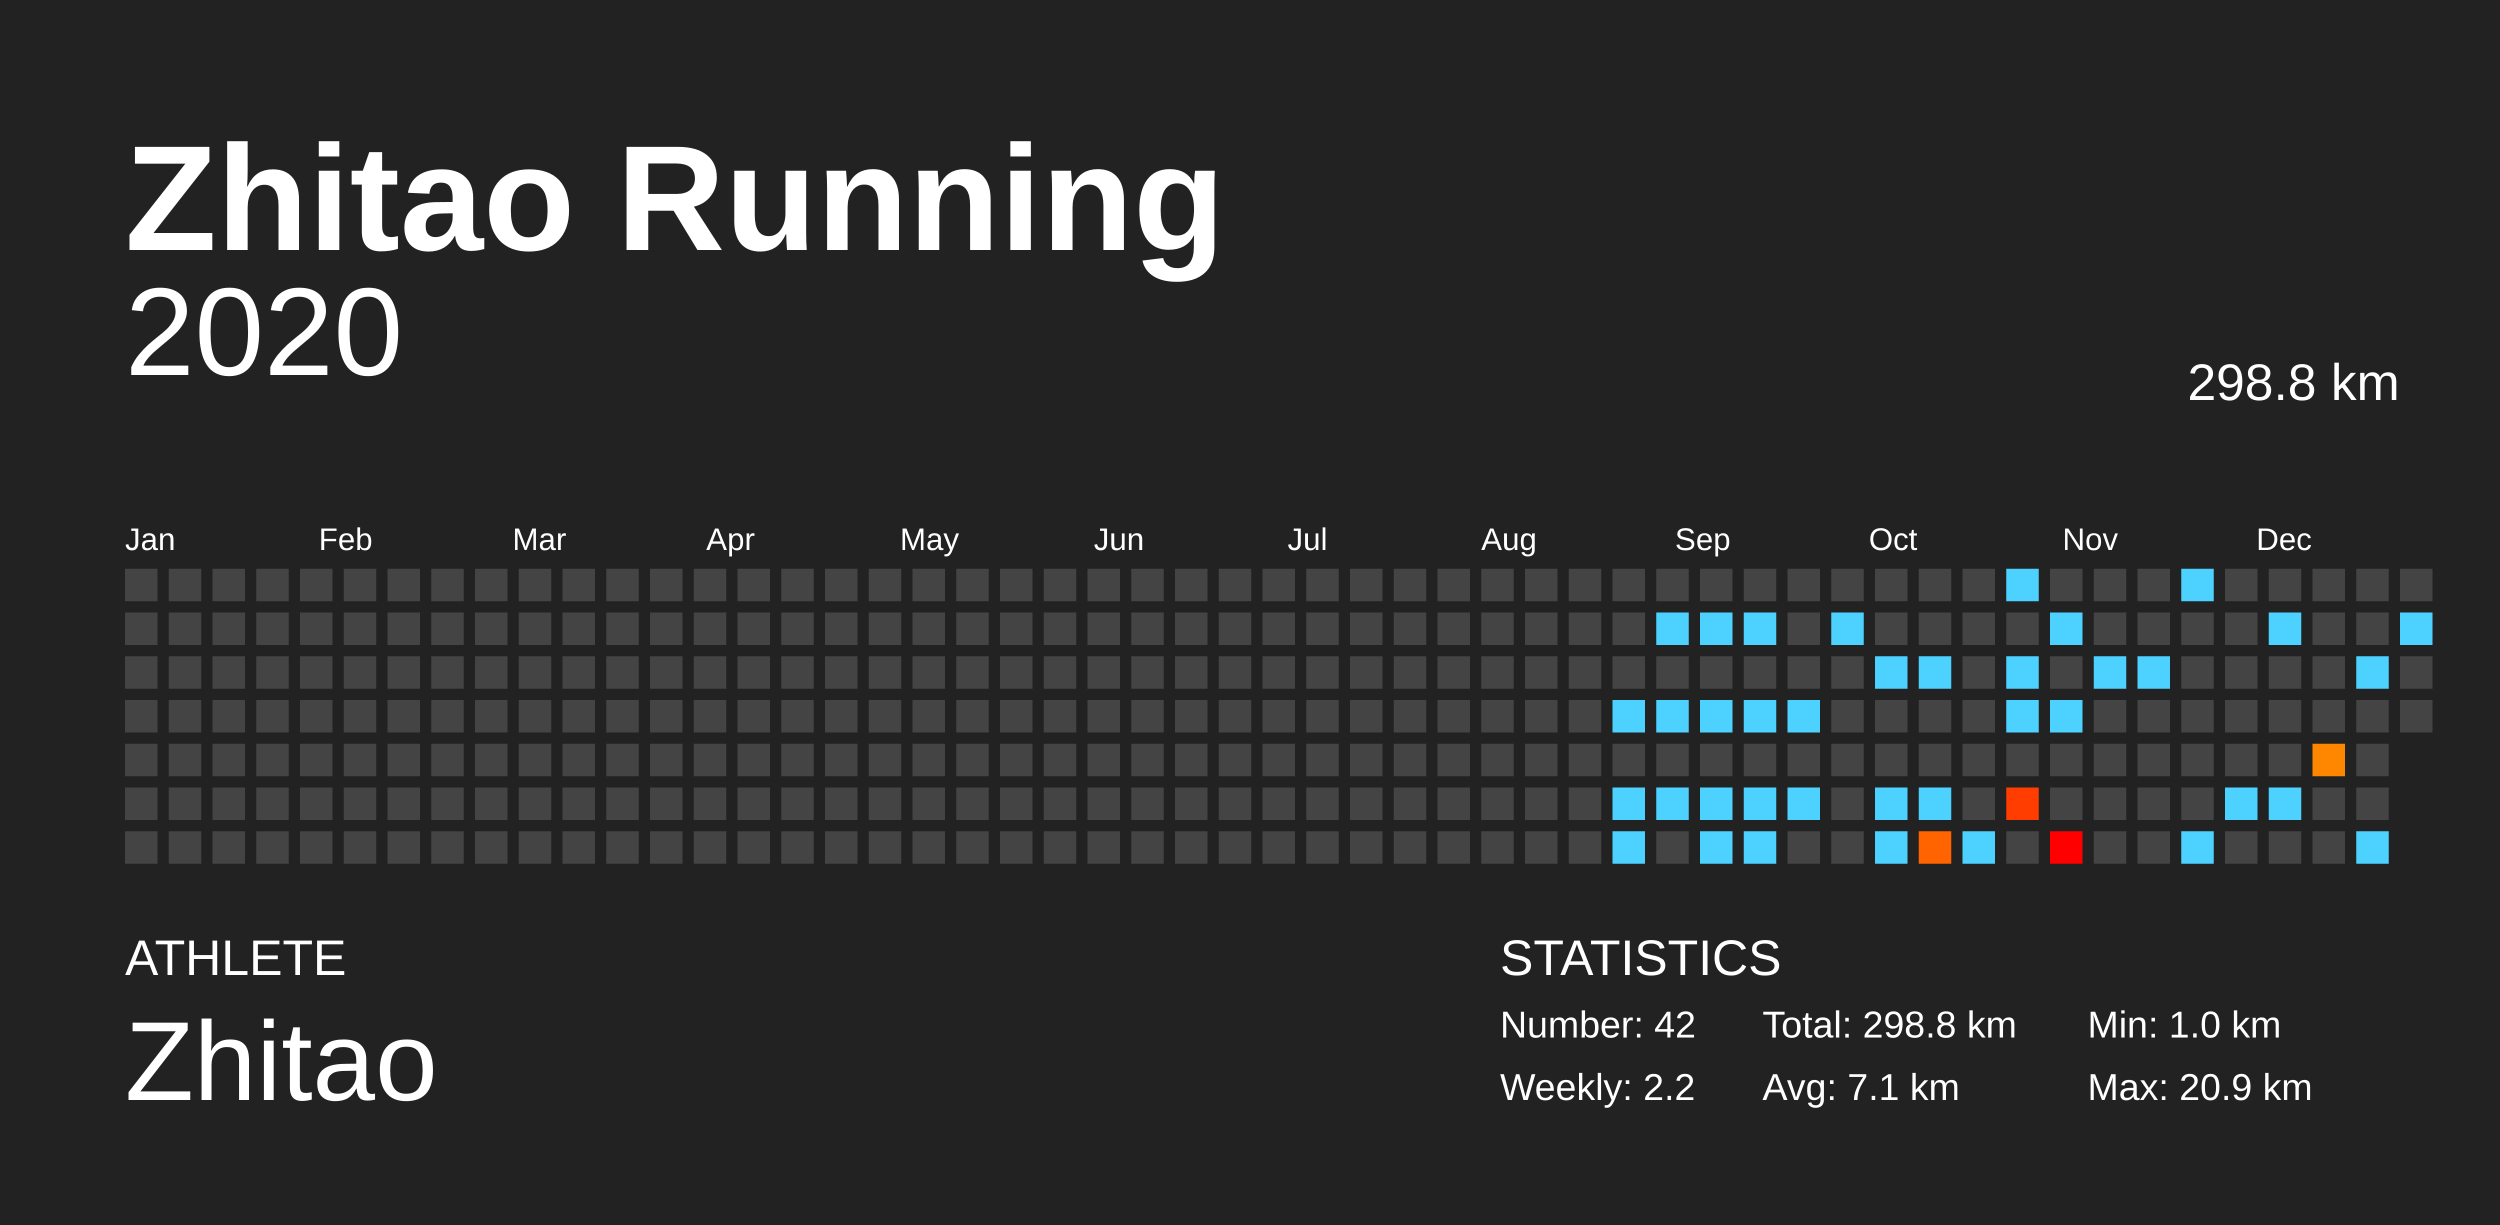
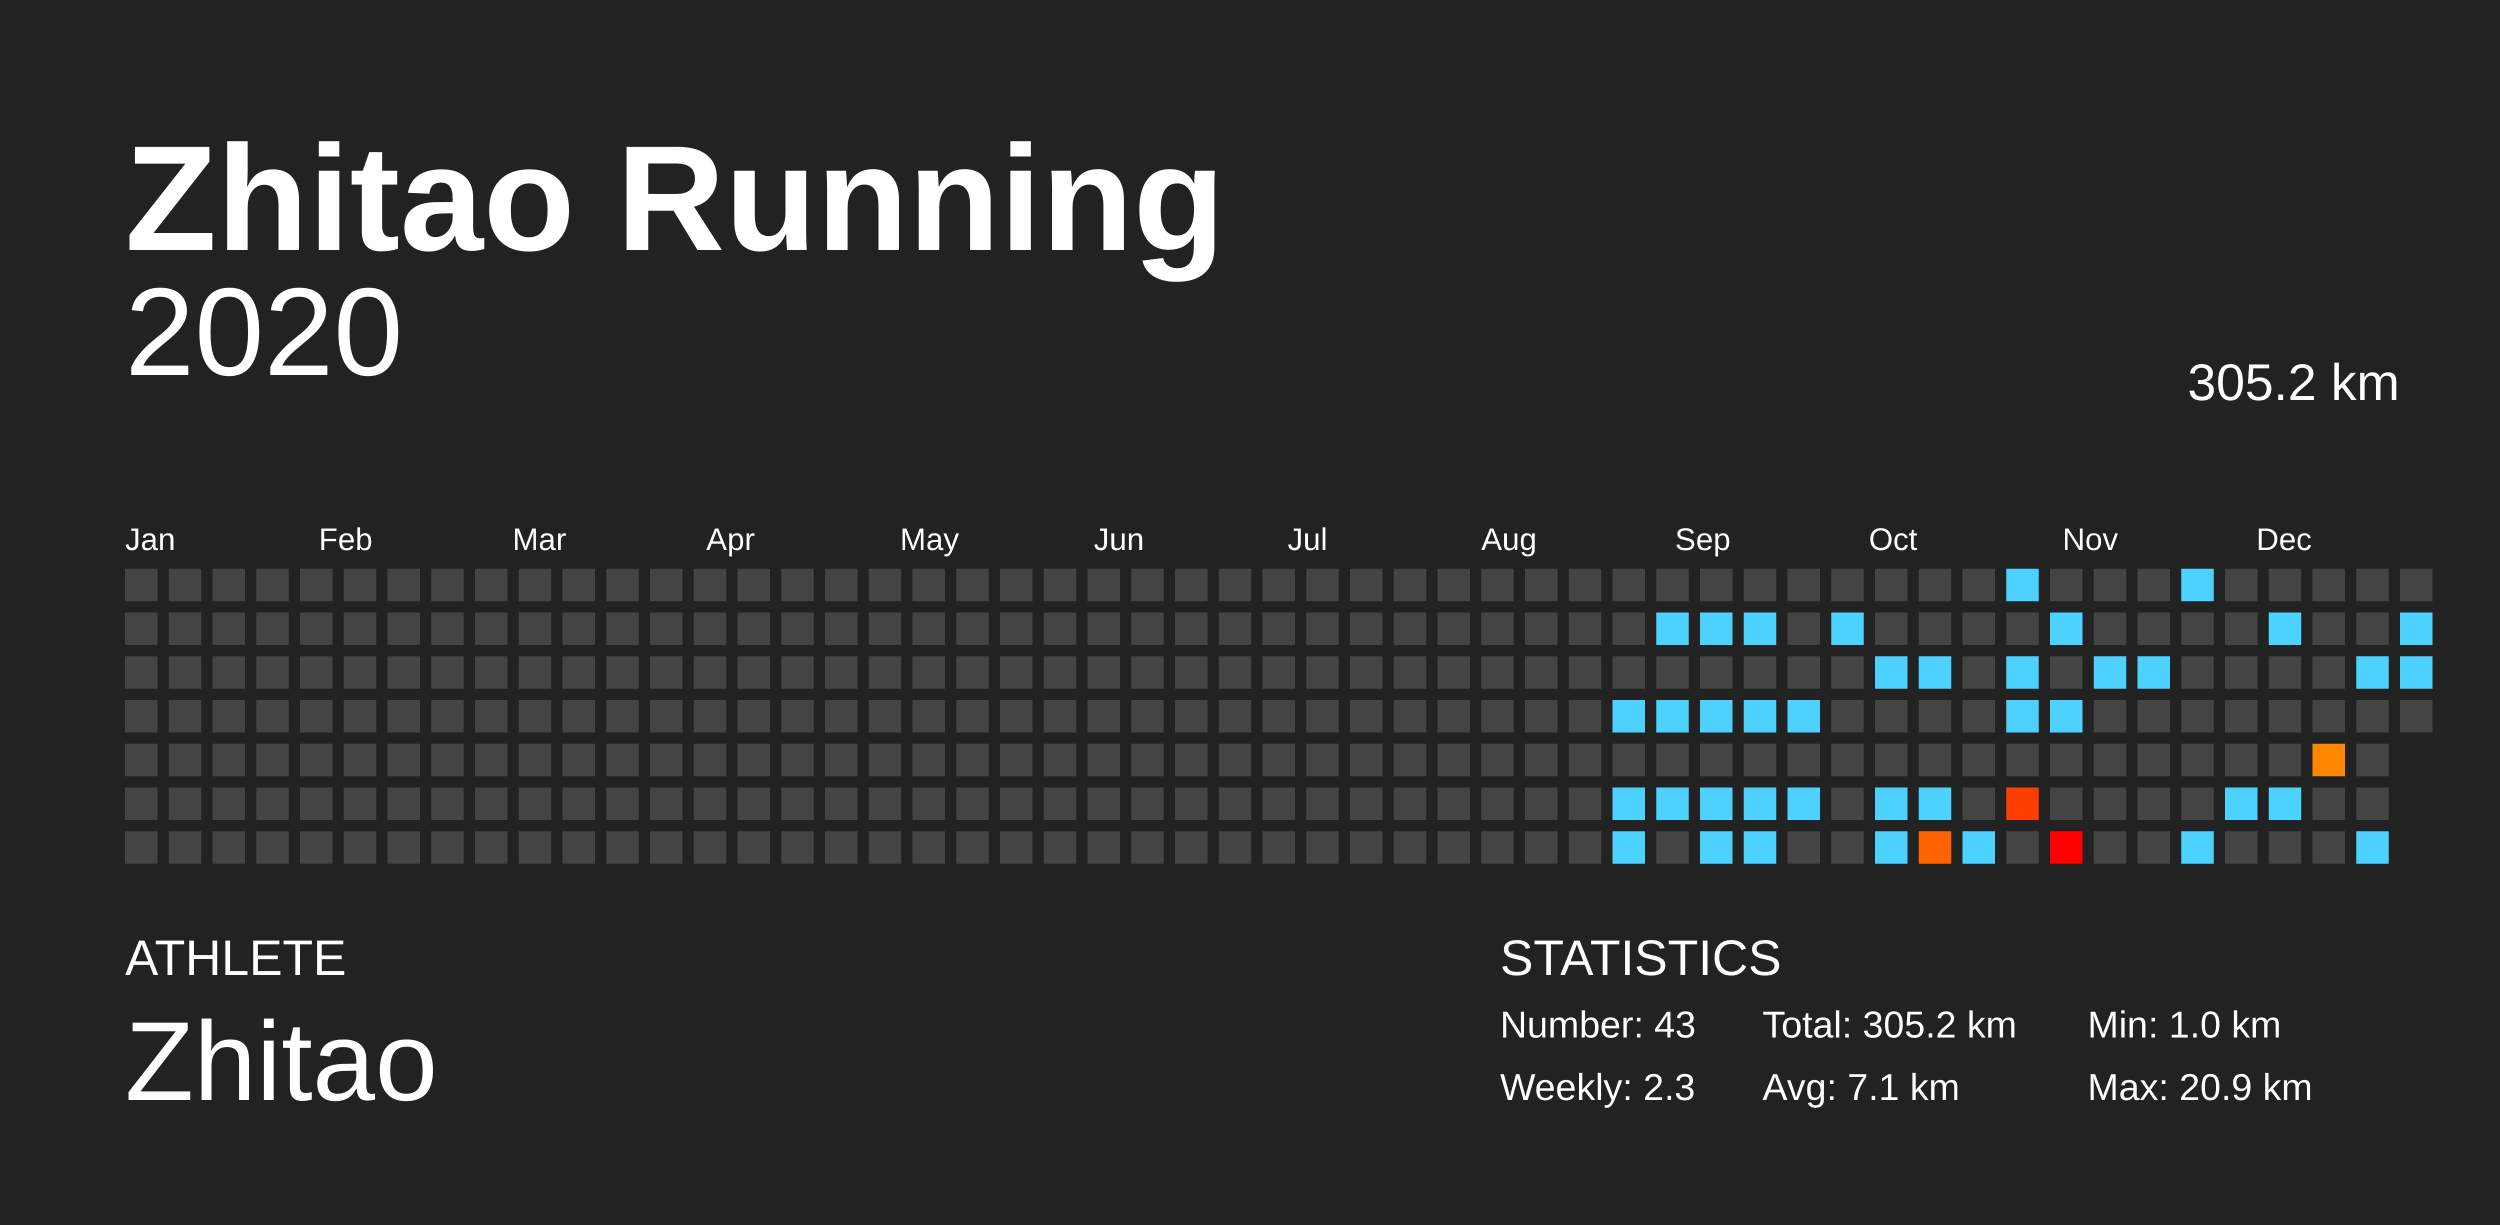
<svg xmlns="http://www.w3.org/2000/svg" baseProfile="full" height="98mm" version="1.1" viewBox="0,0,200,98" width="200mm">
  <defs />
  <rect fill="#222222" height="98" width="200" x="0" y="0" />
  <text fill="#FFFFFF" style="font-size:12px; font-family:Arial; font-weight:bold;" x="10" y="20">Zhitao Running</text>
  <text fill="#FFFFFF" style="font-size:4px; font-family:Arial" x="10" y="78">ATHLETE</text>
  <text fill="#FFFFFF" style="font-size:9px; font-family:Arial" x="10" y="88">Zhitao</text>
  <text fill="#FFFFFF" style="font-size:4px; font-family:Arial" x="120" y="78">STATISTICS</text>
-   <text fill="#FFFFFF" style="font-size:3px; font-family:Arial" x="120" y="83">Number: 42</text>
-   <text fill="#FFFFFF" style="font-size:3px; font-family:Arial" x="120" y="88">Weekly: 2.2</text>
-   <text fill="#FFFFFF" style="font-size:3px; font-family:Arial" x="141" y="83">Total: 298.8 km</text>
+   <text fill="#FFFFFF" style="font-size:3px; font-family:Arial" x="120" y="83">Number: 43</text>
+   <text fill="#FFFFFF" style="font-size:3px; font-family:Arial" x="120" y="88">Weekly: 2.3</text>
+   <text fill="#FFFFFF" style="font-size:3px; font-family:Arial" x="141" y="83">Total: 305.2 km</text>
  <text fill="#FFFFFF" style="font-size:3px; font-family:Arial" x="141" y="88">Avg: 7.1 km</text>
  <text fill="#FFFFFF" style="font-size:3px; font-family:Arial" x="167" y="83">Min: 1.0 km</text>
  <text fill="#FFFFFF" style="font-size:3px; font-family:Arial" x="167" y="88">Max: 20.9 km</text>
  <text alignment-baseline="hanging" fill="#FFFFFF" style="font-size:10.0px; font-family:Arial;" x="10" y="30">2020</text>
-   <text alignment-baseline="hanging" fill="#FFFFFF" style="font-size:4.125px; font-family:Arial;" x="175" y="32">298.8 km</text>
+   <text alignment-baseline="hanging" fill="#FFFFFF" style="font-size:4.125px; font-family:Arial;" x="175" y="32">305.2 km</text>
  <text fill="#FFFFFF" style="font-size:2.5px; font-family:Arial" x="10.0" y="44">Jan</text>
  <text fill="#FFFFFF" style="font-size:2.5px; font-family:Arial" x="25.5" y="44">Feb</text>
  <text fill="#FFFFFF" style="font-size:2.5px; font-family:Arial" x="41.0" y="44">Mar</text>
  <text fill="#FFFFFF" style="font-size:2.5px; font-family:Arial" x="56.5" y="44">Apr</text>
  <text fill="#FFFFFF" style="font-size:2.5px; font-family:Arial" x="72.0" y="44">May</text>
  <text fill="#FFFFFF" style="font-size:2.5px; font-family:Arial" x="87.5" y="44">Jun</text>
  <text fill="#FFFFFF" style="font-size:2.5px; font-family:Arial" x="103.0" y="44">Jul</text>
  <text fill="#FFFFFF" style="font-size:2.5px; font-family:Arial" x="118.5" y="44">Aug</text>
  <text fill="#FFFFFF" style="font-size:2.5px; font-family:Arial" x="134.0" y="44">Sep</text>
  <text fill="#FFFFFF" style="font-size:2.5px; font-family:Arial" x="149.5" y="44">Oct</text>
  <text fill="#FFFFFF" style="font-size:2.5px; font-family:Arial" x="165.0" y="44">Nov</text>
  <text fill="#FFFFFF" style="font-size:2.5px; font-family:Arial" x="180.5" y="44">Dec</text>
  <rect fill="#444444" height="2.6" width="2.6" x="10.0" y="45.5" />
  <rect fill="#444444" height="2.6" width="2.6" x="10.0" y="49.0" />
  <rect fill="#444444" height="2.6" width="2.6" x="10.0" y="52.5" />
  <rect fill="#444444" height="2.6" width="2.6" x="10.0" y="56.0" />
  <rect fill="#444444" height="2.6" width="2.6" x="10.0" y="59.5" />
  <rect fill="#444444" height="2.6" width="2.6" x="10.0" y="63.0" />
  <rect fill="#444444" height="2.6" width="2.6" x="10.0" y="66.5" />
  <rect fill="#444444" height="2.6" width="2.6" x="13.5" y="45.5" />
  <rect fill="#444444" height="2.6" width="2.6" x="13.5" y="49.0" />
  <rect fill="#444444" height="2.6" width="2.6" x="13.5" y="52.5" />
  <rect fill="#444444" height="2.6" width="2.6" x="13.5" y="56.0" />
  <rect fill="#444444" height="2.6" width="2.6" x="13.5" y="59.5" />
  <rect fill="#444444" height="2.6" width="2.6" x="13.5" y="63.0" />
  <rect fill="#444444" height="2.6" width="2.6" x="13.5" y="66.5" />
  <rect fill="#444444" height="2.6" width="2.6" x="17.0" y="45.5" />
  <rect fill="#444444" height="2.6" width="2.6" x="17.0" y="49.0" />
  <rect fill="#444444" height="2.6" width="2.6" x="17.0" y="52.5" />
  <rect fill="#444444" height="2.6" width="2.6" x="17.0" y="56.0" />
  <rect fill="#444444" height="2.6" width="2.6" x="17.0" y="59.5" />
  <rect fill="#444444" height="2.6" width="2.6" x="17.0" y="63.0" />
  <rect fill="#444444" height="2.6" width="2.6" x="17.0" y="66.5" />
  <rect fill="#444444" height="2.6" width="2.6" x="20.5" y="45.5" />
  <rect fill="#444444" height="2.6" width="2.6" x="20.5" y="49.0" />
  <rect fill="#444444" height="2.6" width="2.6" x="20.5" y="52.5" />
  <rect fill="#444444" height="2.6" width="2.6" x="20.5" y="56.0" />
  <rect fill="#444444" height="2.6" width="2.6" x="20.5" y="59.5" />
  <rect fill="#444444" height="2.6" width="2.6" x="20.5" y="63.0" />
  <rect fill="#444444" height="2.6" width="2.6" x="20.5" y="66.5" />
  <rect fill="#444444" height="2.6" width="2.6" x="24.0" y="45.5" />
  <rect fill="#444444" height="2.6" width="2.6" x="24.0" y="49.0" />
  <rect fill="#444444" height="2.6" width="2.6" x="24.0" y="52.5" />
  <rect fill="#444444" height="2.6" width="2.6" x="24.0" y="56.0" />
  <rect fill="#444444" height="2.6" width="2.6" x="24.0" y="59.5" />
  <rect fill="#444444" height="2.6" width="2.6" x="24.0" y="63.0" />
  <rect fill="#444444" height="2.6" width="2.6" x="24.0" y="66.5" />
  <rect fill="#444444" height="2.6" width="2.6" x="27.5" y="45.5" />
  <rect fill="#444444" height="2.6" width="2.6" x="27.5" y="49.0" />
  <rect fill="#444444" height="2.6" width="2.6" x="27.5" y="52.5" />
  <rect fill="#444444" height="2.6" width="2.6" x="27.5" y="56.0" />
  <rect fill="#444444" height="2.6" width="2.6" x="27.5" y="59.5" />
  <rect fill="#444444" height="2.6" width="2.6" x="27.5" y="63.0" />
  <rect fill="#444444" height="2.6" width="2.6" x="27.5" y="66.5" />
  <rect fill="#444444" height="2.6" width="2.6" x="31.0" y="45.5" />
  <rect fill="#444444" height="2.6" width="2.6" x="31.0" y="49.0" />
  <rect fill="#444444" height="2.6" width="2.6" x="31.0" y="52.5" />
  <rect fill="#444444" height="2.6" width="2.6" x="31.0" y="56.0" />
  <rect fill="#444444" height="2.6" width="2.6" x="31.0" y="59.5" />
  <rect fill="#444444" height="2.6" width="2.6" x="31.0" y="63.0" />
  <rect fill="#444444" height="2.6" width="2.6" x="31.0" y="66.5" />
  <rect fill="#444444" height="2.6" width="2.6" x="34.5" y="45.5" />
  <rect fill="#444444" height="2.6" width="2.6" x="34.5" y="49.0" />
  <rect fill="#444444" height="2.6" width="2.6" x="34.5" y="52.5" />
  <rect fill="#444444" height="2.6" width="2.6" x="34.5" y="56.0" />
  <rect fill="#444444" height="2.6" width="2.6" x="34.5" y="59.5" />
  <rect fill="#444444" height="2.6" width="2.6" x="34.5" y="63.0" />
  <rect fill="#444444" height="2.6" width="2.6" x="34.5" y="66.5" />
  <rect fill="#444444" height="2.6" width="2.6" x="38.0" y="45.5" />
  <rect fill="#444444" height="2.6" width="2.6" x="38.0" y="49.0" />
  <rect fill="#444444" height="2.6" width="2.6" x="38.0" y="52.5" />
  <rect fill="#444444" height="2.6" width="2.6" x="38.0" y="56.0" />
  <rect fill="#444444" height="2.6" width="2.6" x="38.0" y="59.5" />
  <rect fill="#444444" height="2.6" width="2.6" x="38.0" y="63.0" />
  <rect fill="#444444" height="2.6" width="2.6" x="38.0" y="66.5" />
  <rect fill="#444444" height="2.6" width="2.6" x="41.5" y="45.5" />
  <rect fill="#444444" height="2.6" width="2.6" x="41.5" y="49.0" />
  <rect fill="#444444" height="2.6" width="2.6" x="41.5" y="52.5" />
  <rect fill="#444444" height="2.6" width="2.6" x="41.5" y="56.0" />
  <rect fill="#444444" height="2.6" width="2.6" x="41.5" y="59.5" />
  <rect fill="#444444" height="2.6" width="2.6" x="41.5" y="63.0" />
  <rect fill="#444444" height="2.6" width="2.6" x="41.5" y="66.5" />
  <rect fill="#444444" height="2.6" width="2.6" x="45.0" y="45.5" />
  <rect fill="#444444" height="2.6" width="2.6" x="45.0" y="49.0" />
  <rect fill="#444444" height="2.6" width="2.6" x="45.0" y="52.5" />
  <rect fill="#444444" height="2.6" width="2.6" x="45.0" y="56.0" />
  <rect fill="#444444" height="2.6" width="2.6" x="45.0" y="59.5" />
  <rect fill="#444444" height="2.6" width="2.6" x="45.0" y="63.0" />
  <rect fill="#444444" height="2.6" width="2.6" x="45.0" y="66.5" />
  <rect fill="#444444" height="2.6" width="2.6" x="48.5" y="45.5" />
  <rect fill="#444444" height="2.6" width="2.6" x="48.5" y="49.0" />
  <rect fill="#444444" height="2.6" width="2.6" x="48.5" y="52.5" />
  <rect fill="#444444" height="2.6" width="2.6" x="48.5" y="56.0" />
  <rect fill="#444444" height="2.6" width="2.6" x="48.5" y="59.5" />
  <rect fill="#444444" height="2.6" width="2.6" x="48.5" y="63.0" />
  <rect fill="#444444" height="2.6" width="2.6" x="48.5" y="66.5" />
  <rect fill="#444444" height="2.6" width="2.6" x="52.0" y="45.5" />
  <rect fill="#444444" height="2.6" width="2.6" x="52.0" y="49.0" />
  <rect fill="#444444" height="2.6" width="2.6" x="52.0" y="52.5" />
  <rect fill="#444444" height="2.6" width="2.6" x="52.0" y="56.0" />
  <rect fill="#444444" height="2.6" width="2.6" x="52.0" y="59.5" />
  <rect fill="#444444" height="2.6" width="2.6" x="52.0" y="63.0" />
  <rect fill="#444444" height="2.6" width="2.6" x="52.0" y="66.5" />
  <rect fill="#444444" height="2.6" width="2.6" x="55.5" y="45.5" />
  <rect fill="#444444" height="2.6" width="2.6" x="55.5" y="49.0" />
  <rect fill="#444444" height="2.6" width="2.6" x="55.5" y="52.5" />
  <rect fill="#444444" height="2.6" width="2.6" x="55.5" y="56.0" />
  <rect fill="#444444" height="2.6" width="2.6" x="55.5" y="59.5" />
  <rect fill="#444444" height="2.6" width="2.6" x="55.5" y="63.0" />
  <rect fill="#444444" height="2.6" width="2.6" x="55.5" y="66.5" />
  <rect fill="#444444" height="2.6" width="2.6" x="59.0" y="45.5" />
  <rect fill="#444444" height="2.6" width="2.6" x="59.0" y="49.0" />
  <rect fill="#444444" height="2.6" width="2.6" x="59.0" y="52.5" />
  <rect fill="#444444" height="2.6" width="2.6" x="59.0" y="56.0" />
  <rect fill="#444444" height="2.6" width="2.6" x="59.0" y="59.5" />
  <rect fill="#444444" height="2.6" width="2.6" x="59.0" y="63.0" />
  <rect fill="#444444" height="2.6" width="2.6" x="59.0" y="66.5" />
  <rect fill="#444444" height="2.6" width="2.6" x="62.5" y="45.5" />
  <rect fill="#444444" height="2.6" width="2.6" x="62.5" y="49.0" />
  <rect fill="#444444" height="2.6" width="2.6" x="62.5" y="52.5" />
  <rect fill="#444444" height="2.6" width="2.6" x="62.5" y="56.0" />
  <rect fill="#444444" height="2.6" width="2.6" x="62.5" y="59.5" />
  <rect fill="#444444" height="2.6" width="2.6" x="62.5" y="63.0" />
  <rect fill="#444444" height="2.6" width="2.6" x="62.5" y="66.5" />
  <rect fill="#444444" height="2.6" width="2.6" x="66.0" y="45.5" />
  <rect fill="#444444" height="2.6" width="2.6" x="66.0" y="49.0" />
  <rect fill="#444444" height="2.6" width="2.6" x="66.0" y="52.5" />
  <rect fill="#444444" height="2.6" width="2.6" x="66.0" y="56.0" />
  <rect fill="#444444" height="2.6" width="2.6" x="66.0" y="59.5" />
  <rect fill="#444444" height="2.6" width="2.6" x="66.0" y="63.0" />
  <rect fill="#444444" height="2.6" width="2.6" x="66.0" y="66.5" />
  <rect fill="#444444" height="2.6" width="2.6" x="69.5" y="45.5" />
  <rect fill="#444444" height="2.6" width="2.6" x="69.5" y="49.0" />
  <rect fill="#444444" height="2.6" width="2.6" x="69.5" y="52.5" />
  <rect fill="#444444" height="2.6" width="2.6" x="69.5" y="56.0" />
  <rect fill="#444444" height="2.6" width="2.6" x="69.5" y="59.5" />
  <rect fill="#444444" height="2.6" width="2.6" x="69.5" y="63.0" />
  <rect fill="#444444" height="2.6" width="2.6" x="69.5" y="66.5" />
  <rect fill="#444444" height="2.6" width="2.6" x="73.0" y="45.5" />
  <rect fill="#444444" height="2.6" width="2.6" x="73.0" y="49.0" />
  <rect fill="#444444" height="2.6" width="2.6" x="73.0" y="52.5" />
  <rect fill="#444444" height="2.6" width="2.6" x="73.0" y="56.0" />
  <rect fill="#444444" height="2.6" width="2.6" x="73.0" y="59.5" />
  <rect fill="#444444" height="2.6" width="2.6" x="73.0" y="63.0" />
  <rect fill="#444444" height="2.6" width="2.6" x="73.0" y="66.5" />
  <rect fill="#444444" height="2.6" width="2.6" x="76.5" y="45.5" />
  <rect fill="#444444" height="2.6" width="2.6" x="76.5" y="49.0" />
  <rect fill="#444444" height="2.6" width="2.6" x="76.5" y="52.5" />
  <rect fill="#444444" height="2.6" width="2.6" x="76.5" y="56.0" />
  <rect fill="#444444" height="2.6" width="2.6" x="76.5" y="59.5" />
  <rect fill="#444444" height="2.6" width="2.6" x="76.5" y="63.0" />
  <rect fill="#444444" height="2.6" width="2.6" x="76.5" y="66.5" />
  <rect fill="#444444" height="2.6" width="2.6" x="80.0" y="45.5" />
  <rect fill="#444444" height="2.6" width="2.6" x="80.0" y="49.0" />
  <rect fill="#444444" height="2.6" width="2.6" x="80.0" y="52.5" />
  <rect fill="#444444" height="2.6" width="2.6" x="80.0" y="56.0" />
  <rect fill="#444444" height="2.6" width="2.6" x="80.0" y="59.5" />
  <rect fill="#444444" height="2.6" width="2.6" x="80.0" y="63.0" />
  <rect fill="#444444" height="2.6" width="2.6" x="80.0" y="66.5" />
  <rect fill="#444444" height="2.6" width="2.6" x="83.5" y="45.5" />
  <rect fill="#444444" height="2.6" width="2.6" x="83.5" y="49.0" />
  <rect fill="#444444" height="2.6" width="2.6" x="83.5" y="52.5" />
  <rect fill="#444444" height="2.6" width="2.6" x="83.5" y="56.0" />
  <rect fill="#444444" height="2.6" width="2.6" x="83.5" y="59.5" />
  <rect fill="#444444" height="2.6" width="2.6" x="83.5" y="63.0" />
  <rect fill="#444444" height="2.6" width="2.6" x="83.5" y="66.5" />
  <rect fill="#444444" height="2.6" width="2.6" x="87.0" y="45.5" />
  <rect fill="#444444" height="2.6" width="2.6" x="87.0" y="49.0" />
  <rect fill="#444444" height="2.6" width="2.6" x="87.0" y="52.5" />
  <rect fill="#444444" height="2.6" width="2.6" x="87.0" y="56.0" />
  <rect fill="#444444" height="2.6" width="2.6" x="87.0" y="59.5" />
  <rect fill="#444444" height="2.6" width="2.6" x="87.0" y="63.0" />
  <rect fill="#444444" height="2.6" width="2.6" x="87.0" y="66.5" />
  <rect fill="#444444" height="2.6" width="2.6" x="90.5" y="45.5" />
  <rect fill="#444444" height="2.6" width="2.6" x="90.5" y="49.0" />
  <rect fill="#444444" height="2.6" width="2.6" x="90.5" y="52.5" />
  <rect fill="#444444" height="2.6" width="2.6" x="90.5" y="56.0" />
  <rect fill="#444444" height="2.6" width="2.6" x="90.5" y="59.5" />
  <rect fill="#444444" height="2.6" width="2.6" x="90.5" y="63.0" />
  <rect fill="#444444" height="2.6" width="2.6" x="90.5" y="66.5" />
  <rect fill="#444444" height="2.6" width="2.6" x="94.0" y="45.5" />
  <rect fill="#444444" height="2.6" width="2.6" x="94.0" y="49.0" />
  <rect fill="#444444" height="2.6" width="2.6" x="94.0" y="52.5" />
  <rect fill="#444444" height="2.6" width="2.6" x="94.0" y="56.0" />
  <rect fill="#444444" height="2.6" width="2.6" x="94.0" y="59.5" />
  <rect fill="#444444" height="2.6" width="2.6" x="94.0" y="63.0" />
  <rect fill="#444444" height="2.6" width="2.6" x="94.0" y="66.5" />
  <rect fill="#444444" height="2.6" width="2.6" x="97.5" y="45.5" />
  <rect fill="#444444" height="2.6" width="2.6" x="97.5" y="49.0" />
  <rect fill="#444444" height="2.6" width="2.6" x="97.5" y="52.5" />
  <rect fill="#444444" height="2.6" width="2.6" x="97.5" y="56.0" />
  <rect fill="#444444" height="2.6" width="2.6" x="97.5" y="59.5" />
  <rect fill="#444444" height="2.6" width="2.6" x="97.5" y="63.0" />
  <rect fill="#444444" height="2.6" width="2.6" x="97.5" y="66.5" />
  <rect fill="#444444" height="2.6" width="2.6" x="101.0" y="45.5" />
  <rect fill="#444444" height="2.6" width="2.6" x="101.0" y="49.0" />
  <rect fill="#444444" height="2.6" width="2.6" x="101.0" y="52.5" />
  <rect fill="#444444" height="2.6" width="2.6" x="101.0" y="56.0" />
  <rect fill="#444444" height="2.6" width="2.6" x="101.0" y="59.5" />
  <rect fill="#444444" height="2.6" width="2.6" x="101.0" y="63.0" />
  <rect fill="#444444" height="2.6" width="2.6" x="101.0" y="66.5" />
  <rect fill="#444444" height="2.6" width="2.6" x="104.5" y="45.5" />
  <rect fill="#444444" height="2.6" width="2.6" x="104.5" y="49.0" />
  <rect fill="#444444" height="2.6" width="2.6" x="104.5" y="52.5" />
  <rect fill="#444444" height="2.6" width="2.6" x="104.5" y="56.0" />
  <rect fill="#444444" height="2.6" width="2.6" x="104.5" y="59.5" />
  <rect fill="#444444" height="2.6" width="2.6" x="104.5" y="63.0" />
  <rect fill="#444444" height="2.6" width="2.6" x="104.5" y="66.5" />
  <rect fill="#444444" height="2.6" width="2.6" x="108.0" y="45.5" />
  <rect fill="#444444" height="2.6" width="2.6" x="108.0" y="49.0" />
  <rect fill="#444444" height="2.6" width="2.6" x="108.0" y="52.5" />
  <rect fill="#444444" height="2.6" width="2.6" x="108.0" y="56.0" />
  <rect fill="#444444" height="2.6" width="2.6" x="108.0" y="59.5" />
  <rect fill="#444444" height="2.6" width="2.6" x="108.0" y="63.0" />
  <rect fill="#444444" height="2.6" width="2.6" x="108.0" y="66.5" />
  <rect fill="#444444" height="2.6" width="2.6" x="111.5" y="45.5" />
  <rect fill="#444444" height="2.6" width="2.6" x="111.5" y="49.0" />
  <rect fill="#444444" height="2.6" width="2.6" x="111.5" y="52.5" />
  <rect fill="#444444" height="2.6" width="2.6" x="111.5" y="56.0" />
  <rect fill="#444444" height="2.6" width="2.6" x="111.5" y="59.5" />
  <rect fill="#444444" height="2.6" width="2.6" x="111.5" y="63.0" />
  <rect fill="#444444" height="2.6" width="2.6" x="111.5" y="66.5" />
  <rect fill="#444444" height="2.6" width="2.6" x="115.0" y="45.5" />
  <rect fill="#444444" height="2.6" width="2.6" x="115.0" y="49.0" />
  <rect fill="#444444" height="2.6" width="2.6" x="115.0" y="52.5" />
  <rect fill="#444444" height="2.6" width="2.6" x="115.0" y="56.0" />
  <rect fill="#444444" height="2.6" width="2.6" x="115.0" y="59.5" />
  <rect fill="#444444" height="2.6" width="2.6" x="115.0" y="63.0" />
  <rect fill="#444444" height="2.6" width="2.6" x="115.0" y="66.5" />
  <rect fill="#444444" height="2.6" width="2.6" x="118.5" y="45.5" />
  <rect fill="#444444" height="2.6" width="2.6" x="118.5" y="49.0" />
  <rect fill="#444444" height="2.6" width="2.6" x="118.5" y="52.5" />
  <rect fill="#444444" height="2.6" width="2.6" x="118.5" y="56.0" />
  <rect fill="#444444" height="2.6" width="2.6" x="118.5" y="59.5" />
  <rect fill="#444444" height="2.6" width="2.6" x="118.5" y="63.0" />
  <rect fill="#444444" height="2.6" width="2.6" x="118.5" y="66.5" />
  <rect fill="#444444" height="2.6" width="2.6" x="122.0" y="45.5" />
  <rect fill="#444444" height="2.6" width="2.6" x="122.0" y="49.0" />
  <rect fill="#444444" height="2.6" width="2.6" x="122.0" y="52.5" />
  <rect fill="#444444" height="2.6" width="2.6" x="122.0" y="56.0" />
  <rect fill="#444444" height="2.6" width="2.6" x="122.0" y="59.5" />
  <rect fill="#444444" height="2.6" width="2.6" x="122.0" y="63.0" />
  <rect fill="#444444" height="2.6" width="2.6" x="122.0" y="66.5" />
  <rect fill="#444444" height="2.6" width="2.6" x="125.5" y="45.5" />
  <rect fill="#444444" height="2.6" width="2.6" x="125.5" y="49.0" />
  <rect fill="#444444" height="2.6" width="2.6" x="125.5" y="52.5" />
  <rect fill="#444444" height="2.6" width="2.6" x="125.5" y="56.0" />
  <rect fill="#444444" height="2.6" width="2.6" x="125.5" y="59.5" />
  <rect fill="#444444" height="2.6" width="2.6" x="125.5" y="63.0" />
  <rect fill="#444444" height="2.6" width="2.6" x="125.5" y="66.5" />
  <rect fill="#444444" height="2.6" width="2.6" x="129.0" y="45.5" />
  <rect fill="#444444" height="2.6" width="2.6" x="129.0" y="49.0" />
  <rect fill="#444444" height="2.6" width="2.6" x="129.0" y="52.5" />
  <rect fill="#4dd2ff" height="2.6" width="2.6" x="129.0" y="56.0" />
  <rect fill="#444444" height="2.6" width="2.6" x="129.0" y="59.5" />
  <rect fill="#4dd2ff" height="2.6" width="2.6" x="129.0" y="63.0" />
  <rect fill="#4dd2ff" height="2.6" width="2.6" x="129.0" y="66.5" />
  <rect fill="#444444" height="2.6" width="2.6" x="132.5" y="45.5" />
  <rect fill="#4dd2ff" height="2.6" width="2.6" x="132.5" y="49.0" />
  <rect fill="#444444" height="2.6" width="2.6" x="132.5" y="52.5" />
  <rect fill="#4dd2ff" height="2.6" width="2.6" x="132.5" y="56.0" />
  <rect fill="#444444" height="2.6" width="2.6" x="132.5" y="59.5" />
  <rect fill="#4dd2ff" height="2.6" width="2.6" x="132.5" y="63.0" />
  <rect fill="#444444" height="2.6" width="2.6" x="132.5" y="66.5" />
  <rect fill="#444444" height="2.6" width="2.6" x="136.0" y="45.5" />
  <rect fill="#4dd2ff" height="2.6" width="2.6" x="136.0" y="49.0" />
  <rect fill="#444444" height="2.6" width="2.6" x="136.0" y="52.5" />
  <rect fill="#4dd2ff" height="2.6" width="2.6" x="136.0" y="56.0" />
  <rect fill="#444444" height="2.6" width="2.6" x="136.0" y="59.5" />
  <rect fill="#4dd2ff" height="2.6" width="2.6" x="136.0" y="63.0" />
  <rect fill="#4dd2ff" height="2.6" width="2.6" x="136.0" y="66.5" />
  <rect fill="#444444" height="2.6" width="2.6" x="139.5" y="45.5" />
  <rect fill="#4dd2ff" height="2.6" width="2.6" x="139.5" y="49.0" />
  <rect fill="#444444" height="2.6" width="2.6" x="139.5" y="52.5" />
  <rect fill="#4dd2ff" height="2.6" width="2.6" x="139.5" y="56.0" />
  <rect fill="#444444" height="2.6" width="2.6" x="139.5" y="59.5" />
  <rect fill="#4dd2ff" height="2.6" width="2.6" x="139.5" y="63.0" />
  <rect fill="#4dd2ff" height="2.6" width="2.6" x="139.5" y="66.5" />
  <rect fill="#444444" height="2.6" width="2.6" x="143.0" y="45.5" />
  <rect fill="#444444" height="2.6" width="2.6" x="143.0" y="49.0" />
  <rect fill="#444444" height="2.6" width="2.6" x="143.0" y="52.5" />
  <rect fill="#4dd2ff" height="2.6" width="2.6" x="143.0" y="56.0" />
  <rect fill="#444444" height="2.6" width="2.6" x="143.0" y="59.5" />
  <rect fill="#4dd2ff" height="2.6" width="2.6" x="143.0" y="63.0" />
  <rect fill="#444444" height="2.6" width="2.6" x="143.0" y="66.5" />
  <rect fill="#444444" height="2.6" width="2.6" x="146.5" y="45.5" />
  <rect fill="#4dd2ff" height="2.6" width="2.6" x="146.5" y="49.0" />
  <rect fill="#444444" height="2.6" width="2.6" x="146.5" y="52.5" />
  <rect fill="#444444" height="2.6" width="2.6" x="146.5" y="56.0" />
  <rect fill="#444444" height="2.6" width="2.6" x="146.5" y="59.5" />
  <rect fill="#444444" height="2.6" width="2.6" x="146.5" y="63.0" />
  <rect fill="#444444" height="2.6" width="2.6" x="146.5" y="66.5" />
  <rect fill="#444444" height="2.6" width="2.6" x="150.0" y="45.5" />
  <rect fill="#444444" height="2.6" width="2.6" x="150.0" y="49.0" />
  <rect fill="#4dd2ff" height="2.6" width="2.6" x="150.0" y="52.5" />
  <rect fill="#444444" height="2.6" width="2.6" x="150.0" y="56.0" />
  <rect fill="#444444" height="2.6" width="2.6" x="150.0" y="59.5" />
  <rect fill="#4dd2ff" height="2.6" width="2.6" x="150.0" y="63.0" />
  <rect fill="#4dd2ff" height="2.6" width="2.6" x="150.0" y="66.5" />
  <rect fill="#444444" height="2.6" width="2.6" x="153.5" y="45.5" />
  <rect fill="#444444" height="2.6" width="2.6" x="153.5" y="49.0" />
  <rect fill="#4dd2ff" height="2.6" width="2.6" x="153.5" y="52.5" />
  <rect fill="#444444" height="2.6" width="2.6" x="153.5" y="56.0" />
  <rect fill="#444444" height="2.6" width="2.6" x="153.5" y="59.5" />
  <rect fill="#4dd2ff" height="2.6" width="2.6" x="153.5" y="63.0" />
  <rect fill="#ff6400" height="2.6" width="2.6" x="153.5" y="66.5" />
  <rect fill="#444444" height="2.6" width="2.6" x="157.0" y="45.5" />
  <rect fill="#444444" height="2.6" width="2.6" x="157.0" y="49.0" />
  <rect fill="#444444" height="2.6" width="2.6" x="157.0" y="52.5" />
  <rect fill="#444444" height="2.6" width="2.6" x="157.0" y="56.0" />
  <rect fill="#444444" height="2.6" width="2.6" x="157.0" y="59.5" />
  <rect fill="#444444" height="2.6" width="2.6" x="157.0" y="63.0" />
  <rect fill="#4dd2ff" height="2.6" width="2.6" x="157.0" y="66.5" />
  <rect fill="#4dd2ff" height="2.6" width="2.6" x="160.5" y="45.5" />
  <rect fill="#444444" height="2.6" width="2.6" x="160.5" y="49.0" />
  <rect fill="#4dd2ff" height="2.6" width="2.6" x="160.5" y="52.5" />
  <rect fill="#4dd2ff" height="2.6" width="2.6" x="160.5" y="56.0" />
  <rect fill="#444444" height="2.6" width="2.6" x="160.5" y="59.5" />
  <rect fill="#ff3d00" height="2.6" width="2.6" x="160.5" y="63.0" />
  <rect fill="#444444" height="2.6" width="2.6" x="160.5" y="66.5" />
  <rect fill="#444444" height="2.6" width="2.6" x="164.0" y="45.5" />
  <rect fill="#4dd2ff" height="2.6" width="2.6" x="164.0" y="49.0" />
  <rect fill="#444444" height="2.6" width="2.6" x="164.0" y="52.5" />
  <rect fill="#4dd2ff" height="2.6" width="2.6" x="164.0" y="56.0" />
  <rect fill="#444444" height="2.6" width="2.6" x="164.0" y="59.5" />
  <rect fill="#444444" height="2.6" width="2.6" x="164.0" y="63.0" />
  <rect fill="red" height="2.6" width="2.6" x="164.0" y="66.5" />
  <rect fill="#444444" height="2.6" width="2.6" x="167.5" y="45.5" />
  <rect fill="#444444" height="2.6" width="2.6" x="167.5" y="49.0" />
  <rect fill="#4dd2ff" height="2.6" width="2.6" x="167.5" y="52.5" />
  <rect fill="#444444" height="2.6" width="2.6" x="167.5" y="56.0" />
  <rect fill="#444444" height="2.6" width="2.6" x="167.5" y="59.5" />
  <rect fill="#444444" height="2.6" width="2.6" x="167.5" y="63.0" />
  <rect fill="#444444" height="2.6" width="2.6" x="167.5" y="66.5" />
  <rect fill="#444444" height="2.6" width="2.6" x="171.0" y="45.5" />
  <rect fill="#444444" height="2.6" width="2.6" x="171.0" y="49.0" />
  <rect fill="#4dd2ff" height="2.6" width="2.6" x="171.0" y="52.5" />
  <rect fill="#444444" height="2.6" width="2.6" x="171.0" y="56.0" />
  <rect fill="#444444" height="2.6" width="2.6" x="171.0" y="59.5" />
  <rect fill="#444444" height="2.6" width="2.6" x="171.0" y="63.0" />
  <rect fill="#444444" height="2.6" width="2.6" x="171.0" y="66.5" />
  <rect fill="#4dd2ff" height="2.6" width="2.6" x="174.5" y="45.5" />
  <rect fill="#444444" height="2.6" width="2.6" x="174.5" y="49.0" />
  <rect fill="#444444" height="2.6" width="2.6" x="174.5" y="52.5" />
  <rect fill="#444444" height="2.6" width="2.6" x="174.5" y="56.0" />
  <rect fill="#444444" height="2.6" width="2.6" x="174.5" y="59.5" />
  <rect fill="#444444" height="2.6" width="2.6" x="174.5" y="63.0" />
  <rect fill="#4dd2ff" height="2.6" width="2.6" x="174.5" y="66.5" />
  <rect fill="#444444" height="2.6" width="2.6" x="178.0" y="45.5" />
  <rect fill="#444444" height="2.6" width="2.6" x="178.0" y="49.0" />
  <rect fill="#444444" height="2.6" width="2.6" x="178.0" y="52.5" />
  <rect fill="#444444" height="2.6" width="2.6" x="178.0" y="56.0" />
  <rect fill="#444444" height="2.6" width="2.6" x="178.0" y="59.5" />
  <rect fill="#4dd2ff" height="2.6" width="2.6" x="178.0" y="63.0" />
  <rect fill="#444444" height="2.6" width="2.6" x="178.0" y="66.5" />
  <rect fill="#444444" height="2.6" width="2.6" x="181.5" y="45.5" />
  <rect fill="#4dd2ff" height="2.6" width="2.6" x="181.5" y="49.0" />
  <rect fill="#444444" height="2.6" width="2.6" x="181.5" y="52.5" />
  <rect fill="#444444" height="2.6" width="2.6" x="181.5" y="56.0" />
  <rect fill="#444444" height="2.6" width="2.6" x="181.5" y="59.5" />
  <rect fill="#4dd2ff" height="2.6" width="2.6" x="181.5" y="63.0" />
  <rect fill="#444444" height="2.6" width="2.6" x="181.5" y="66.5" />
  <rect fill="#444444" height="2.6" width="2.6" x="185.0" y="45.5" />
  <rect fill="#444444" height="2.6" width="2.6" x="185.0" y="49.0" />
  <rect fill="#444444" height="2.6" width="2.6" x="185.0" y="52.5" />
  <rect fill="#444444" height="2.6" width="2.6" x="185.0" y="56.0" />
  <rect fill="#ff8700" height="2.6" width="2.6" x="185.0" y="59.5" />
  <rect fill="#444444" height="2.6" width="2.6" x="185.0" y="63.0" />
  <rect fill="#444444" height="2.6" width="2.6" x="185.0" y="66.5" />
  <rect fill="#444444" height="2.6" width="2.6" x="188.5" y="45.5" />
  <rect fill="#444444" height="2.6" width="2.6" x="188.5" y="49.0" />
  <rect fill="#4dd2ff" height="2.6" width="2.6" x="188.5" y="52.5" />
  <rect fill="#444444" height="2.6" width="2.6" x="188.5" y="56.0" />
  <rect fill="#444444" height="2.6" width="2.6" x="188.5" y="59.5" />
  <rect fill="#444444" height="2.6" width="2.6" x="188.5" y="63.0" />
  <rect fill="#4dd2ff" height="2.6" width="2.6" x="188.5" y="66.5" />
  <rect fill="#444444" height="2.6" width="2.6" x="192.0" y="45.5" />
  <rect fill="#4dd2ff" height="2.6" width="2.6" x="192.0" y="49.0" />
-   <rect fill="#444444" height="2.6" width="2.6" x="192.0" y="52.5" />
+   <rect fill="#4dd2ff" height="2.6" width="2.6" x="192.0" y="52.5" />
  <rect fill="#444444" height="2.6" width="2.6" x="192.0" y="56.0" />
</svg>
